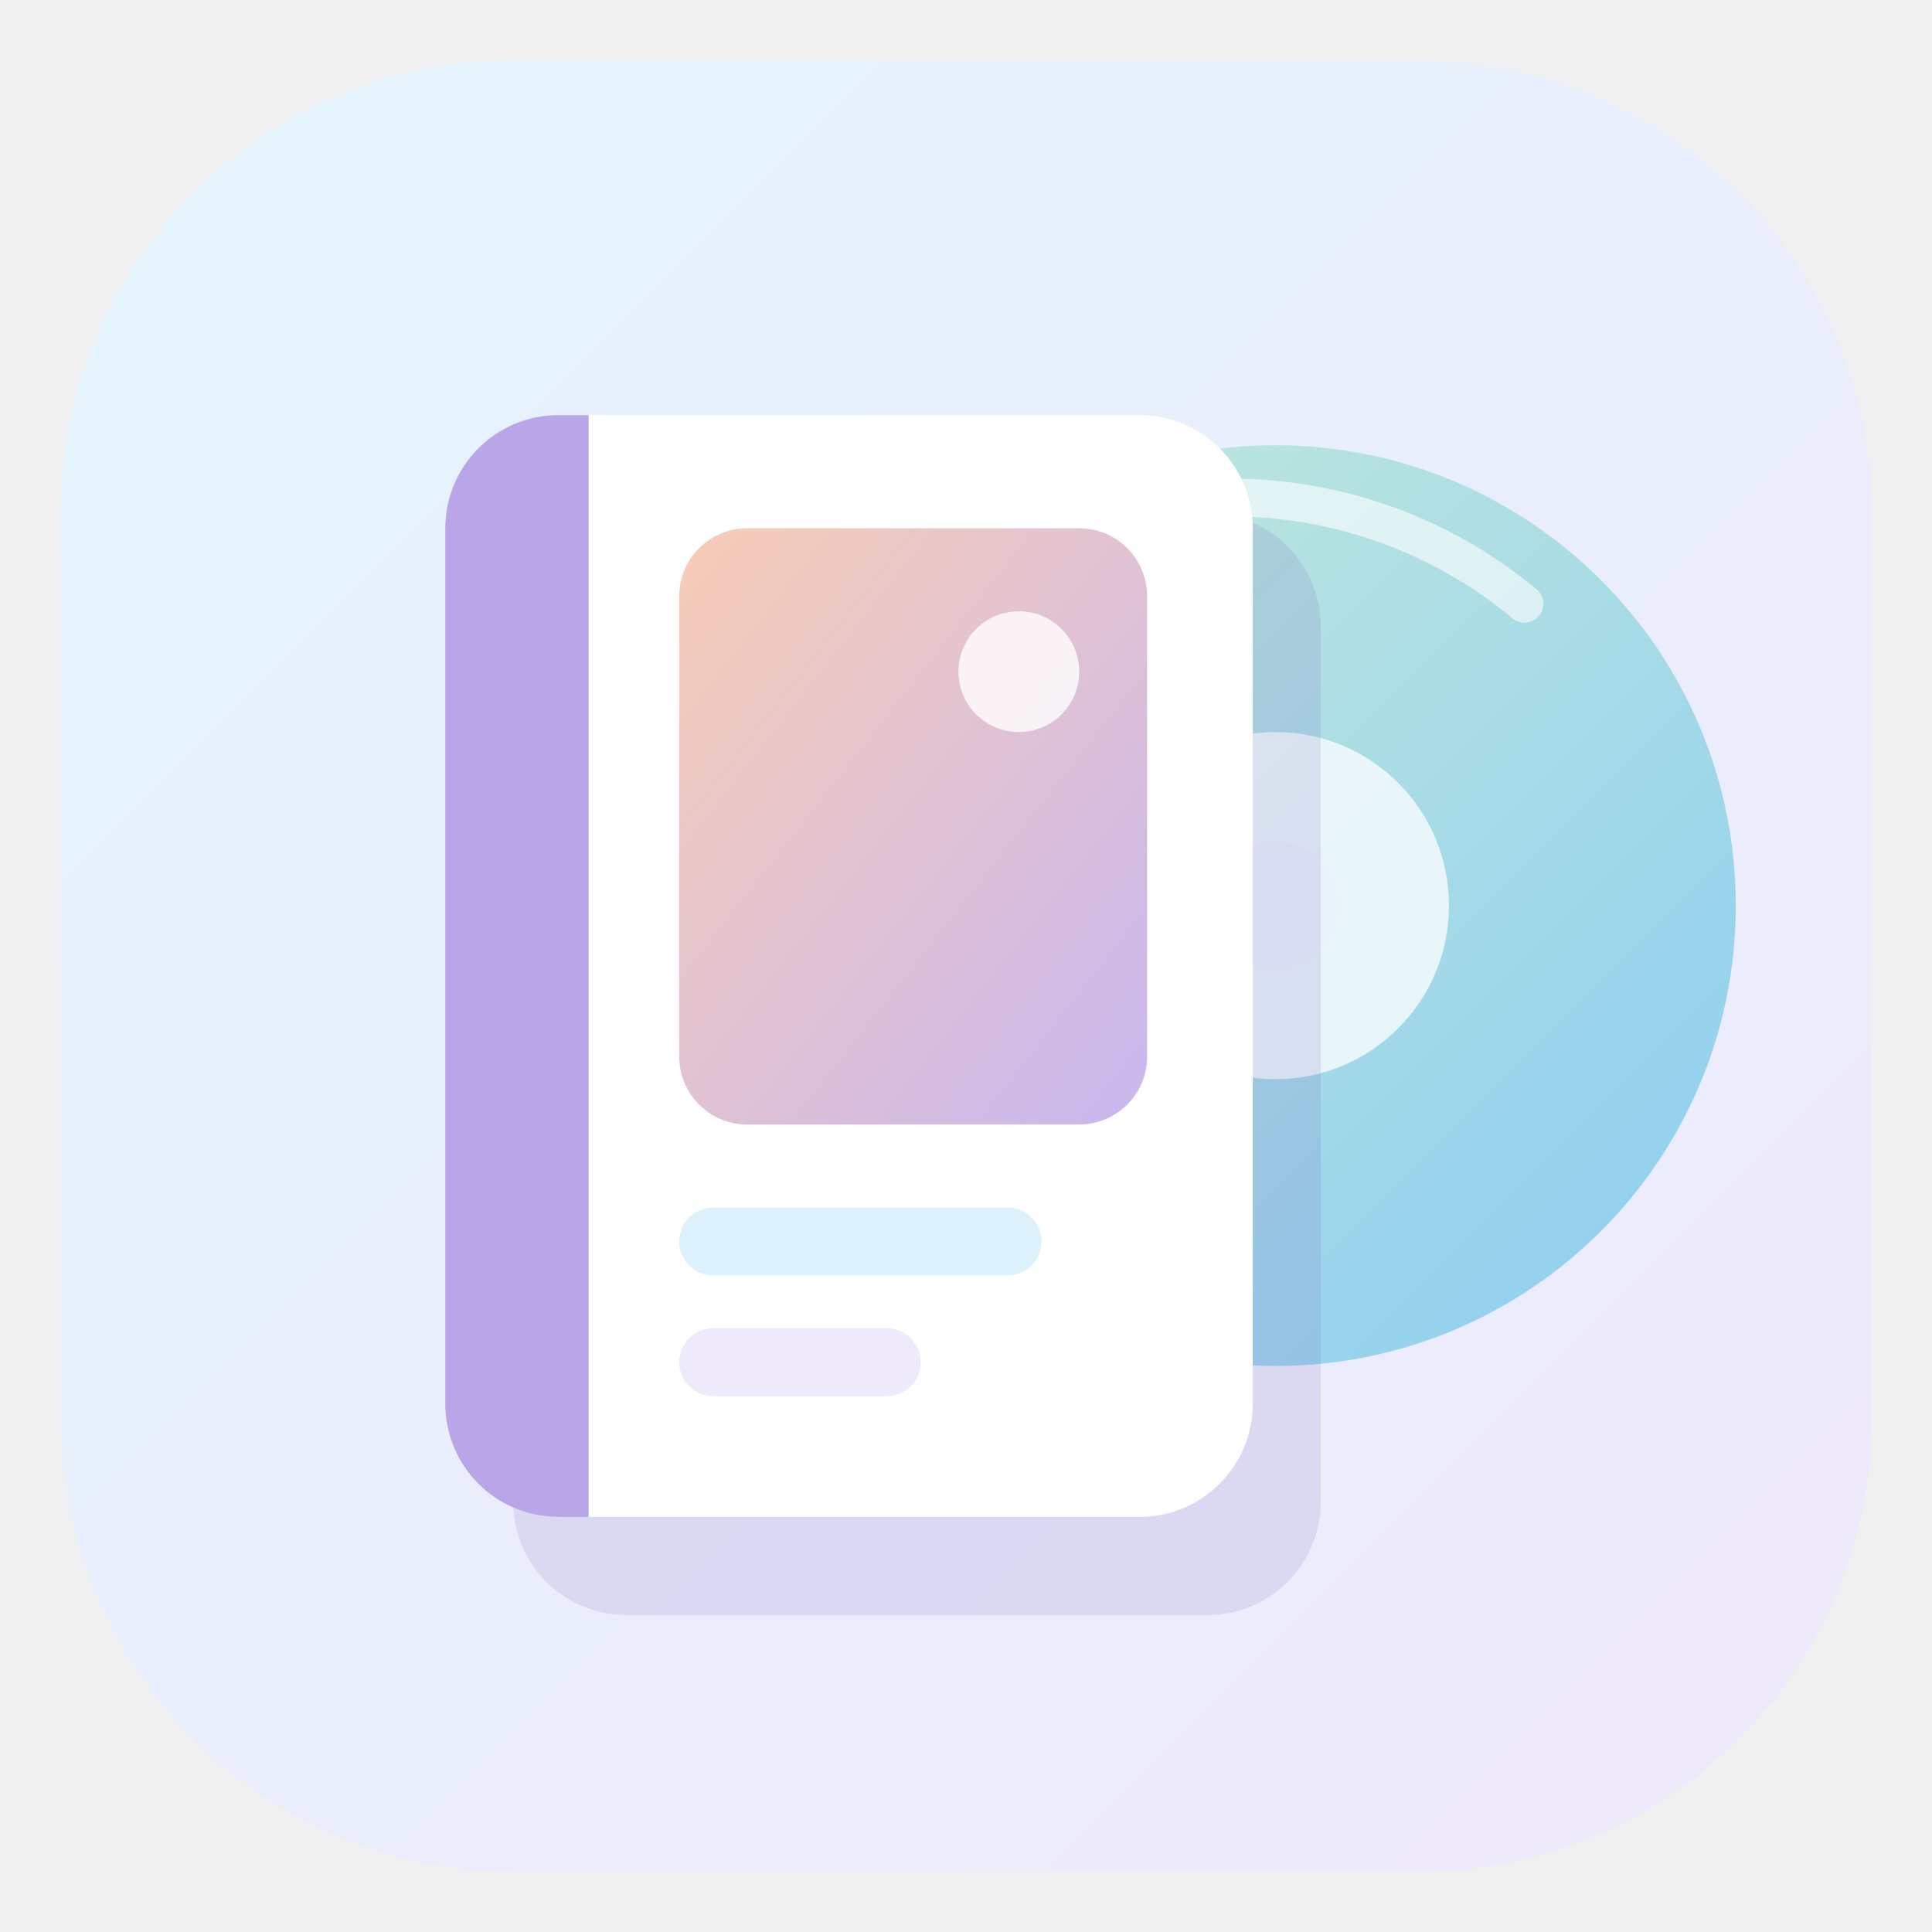
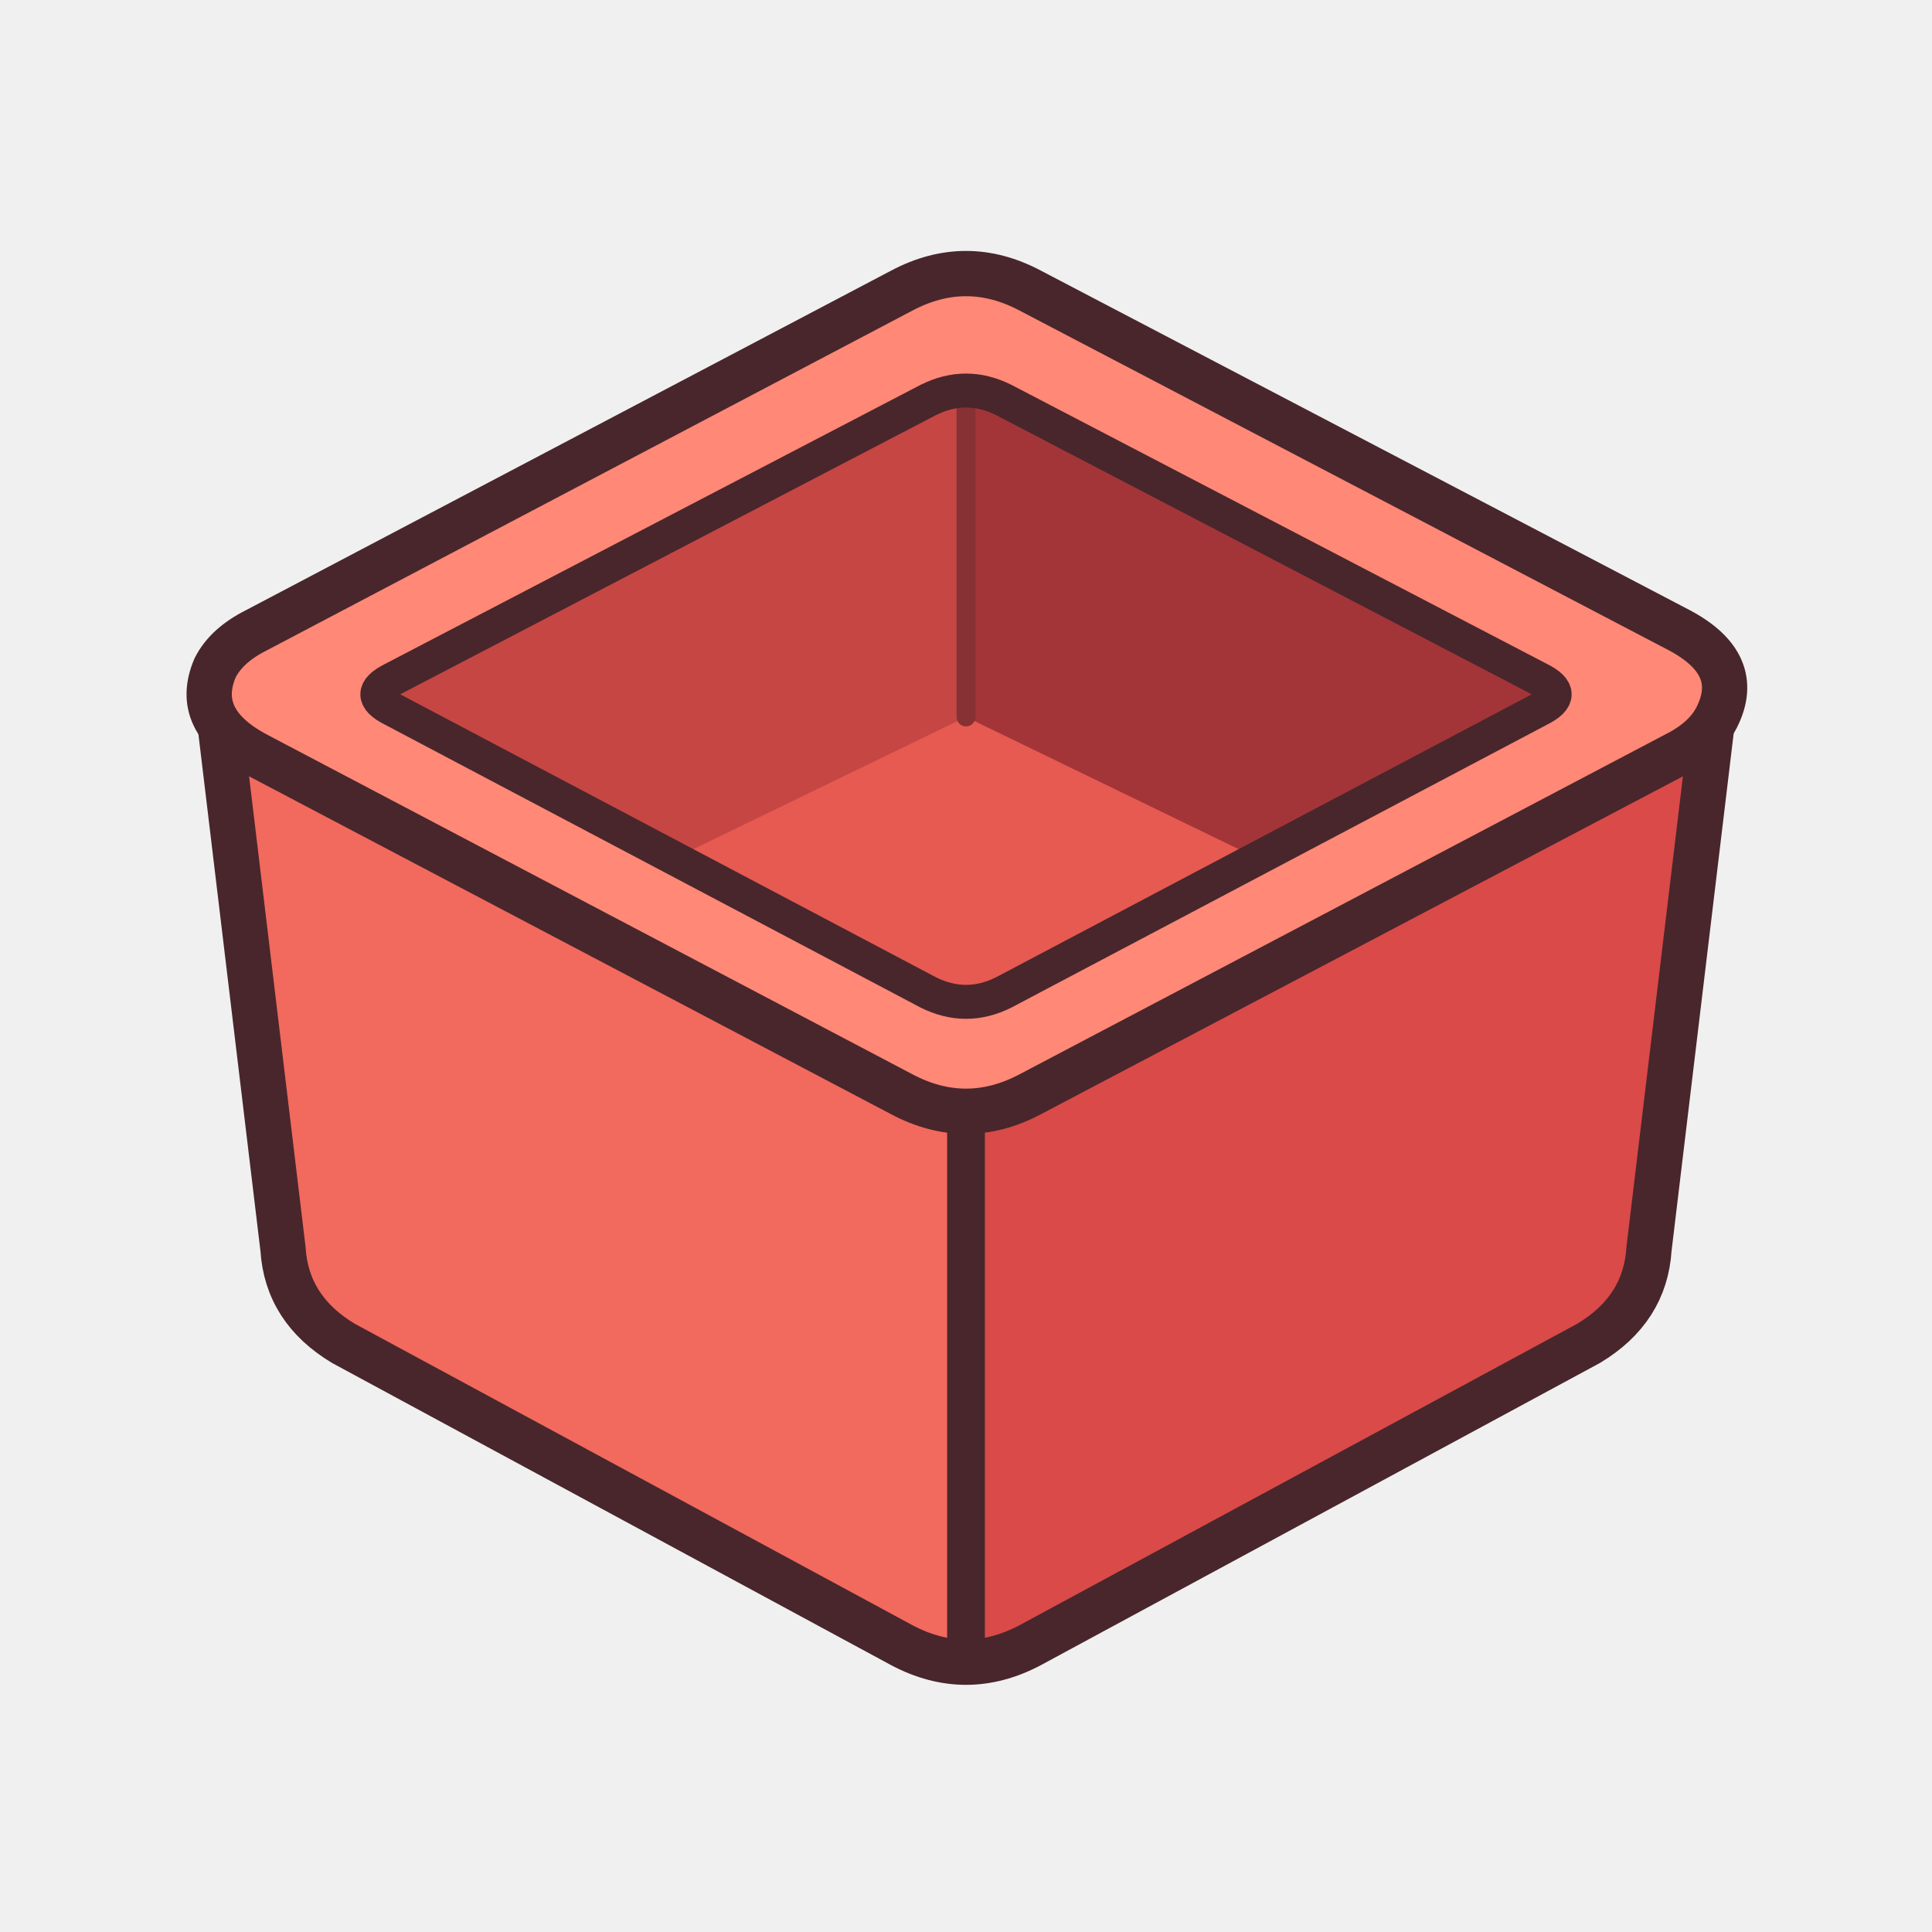
- <svg xmlns="http://www.w3.org/2000/svg" viewBox="0 0 512 512">
+ <svg xmlns="http://www.w3.org/2000/svg" width="512" height="512" viewBox="0 0 512 512" role="img" aria-label="Boîte ouverte rouge corail">
  <defs>
-     <linearGradient id="bg" x1="0" y1="0" x2="1" y2="1">
-       <stop offset="0" stop-color="#E4F4FD" />
-       <stop offset="1" stop-color="#EFE9FB" />
-     </linearGradient>
-     <linearGradient id="disc" x1="0" y1="0" x2="1" y2="1">
-       <stop offset="0" stop-color="#C6EBDA" />
-       <stop offset="1" stop-color="#8CCDF1" />
-     </linearGradient>
-     <linearGradient id="art" x1="0" y1="0" x2="1" y2="1">
-       <stop offset="0" stop-color="#F7CDB6" />
-       <stop offset="1" stop-color="#C9B7EF" />
-     </linearGradient>
+     <clipPath id="body">
+       <path d="M57 181 L455 181 L437 331 Q436 347 421 356 L273 436 Q256 445 239 436 L91 356 Q76 347 75 331 Z" />
+     </clipPath>
+     <clipPath id="opening">
+       <path d="M246 106 Q256 101 266 106 L408 180 Q416 184 408 188 L266 263 Q256 268 246 263 L104 188 Q96 184 104 180 Z" />
+     </clipPath>
  </defs>
-   <rect x="16" y="16" width="480" height="480" rx="120" fill="url(#bg)" />
-   <circle cx="338" cy="240" r="122" fill="url(#disc)" />
-   <circle cx="338" cy="240" r="46" fill="#FFFFFF" opacity=".75" />
-   <circle cx="338" cy="240" r="17" fill="#EAF2FC" />
-   <path d="M262 150 A122 122 0 0 1 404 160" fill="none" stroke="#FFFFFF" stroke-opacity=".6" stroke-width="10" stroke-linecap="round" />
-   <rect x="128" y="124" width="214" height="292" rx="30" fill="#6A54B4" opacity=".14" transform="translate(8 12)" />
-   <rect x="118" y="110" width="214" height="292" rx="30" fill="#FFFFFF" />
-   <path d="M148 110 h8 v292 h-8 a30 30 0 0 1 -30 -30 v-232 a30 30 0 0 1 30 -30 z" fill="#B9A6E8" />
-   <rect x="180" y="140" width="124" height="158" rx="18" fill="url(#art)" />
-   <circle cx="270" cy="178" r="16" fill="#FFFFFF" opacity=".8" />
-   <rect x="180" y="320" width="96" height="18" rx="9" fill="#DDF1FC" />
-   <rect x="180" y="352" width="64" height="18" rx="9" fill="#EEE9FB" />
+   <g clip-path="url(#body)">
+     <path fill="#F2695D" d="M45 170 H256 V450 H45 Z" />
+     <path fill="#D94A48" d="M256 170 H467 V450 H256 Z" />
+     <path d="M256 276 V440" fill="none" stroke="#48262C" stroke-width="10" stroke-linecap="round" />
+   </g>
+   <path d="M57 181 L455 181 L437 331 Q436 347 421 356 L273 436 Q256 445 239 436 L91 356 Q76 347 75 331 Z" fill="none" stroke="#48262C" stroke-width="12" stroke-linejoin="round" />
+   <path d="M239 77 Q256 68 273 77 L445 167 Q462 176 455 190 Q452 196 444 200 L273 290 Q256 299 239 290 L68 200 Q51 191 57 177 Q60 171 68 167 Z" fill="#FF8876" stroke="#48262C" stroke-width="12" stroke-linejoin="round" />
+   <g clip-path="url(#opening)">
+     <path fill="#C64643" d="M90 97 H256 V280 H90 Z" />
+     <path fill="#A33538" d="M256 97 H425 V280 H256 Z" />
+     <path d="M91 270 L256 190 L421 270 L256 350 Z" fill="#E65A51" />
+     <path d="M256 106 V190" stroke="#873134" stroke-width="5" stroke-linecap="round" />
+   </g>
+   <path d="M246 106 Q256 101 266 106 L408 180 Q416 184 408 188 L266 263 Q256 268 246 263 L104 188 Q96 184 104 180 Z" fill="none" stroke="#48262C" stroke-width="9" stroke-linejoin="round" />
</svg>
